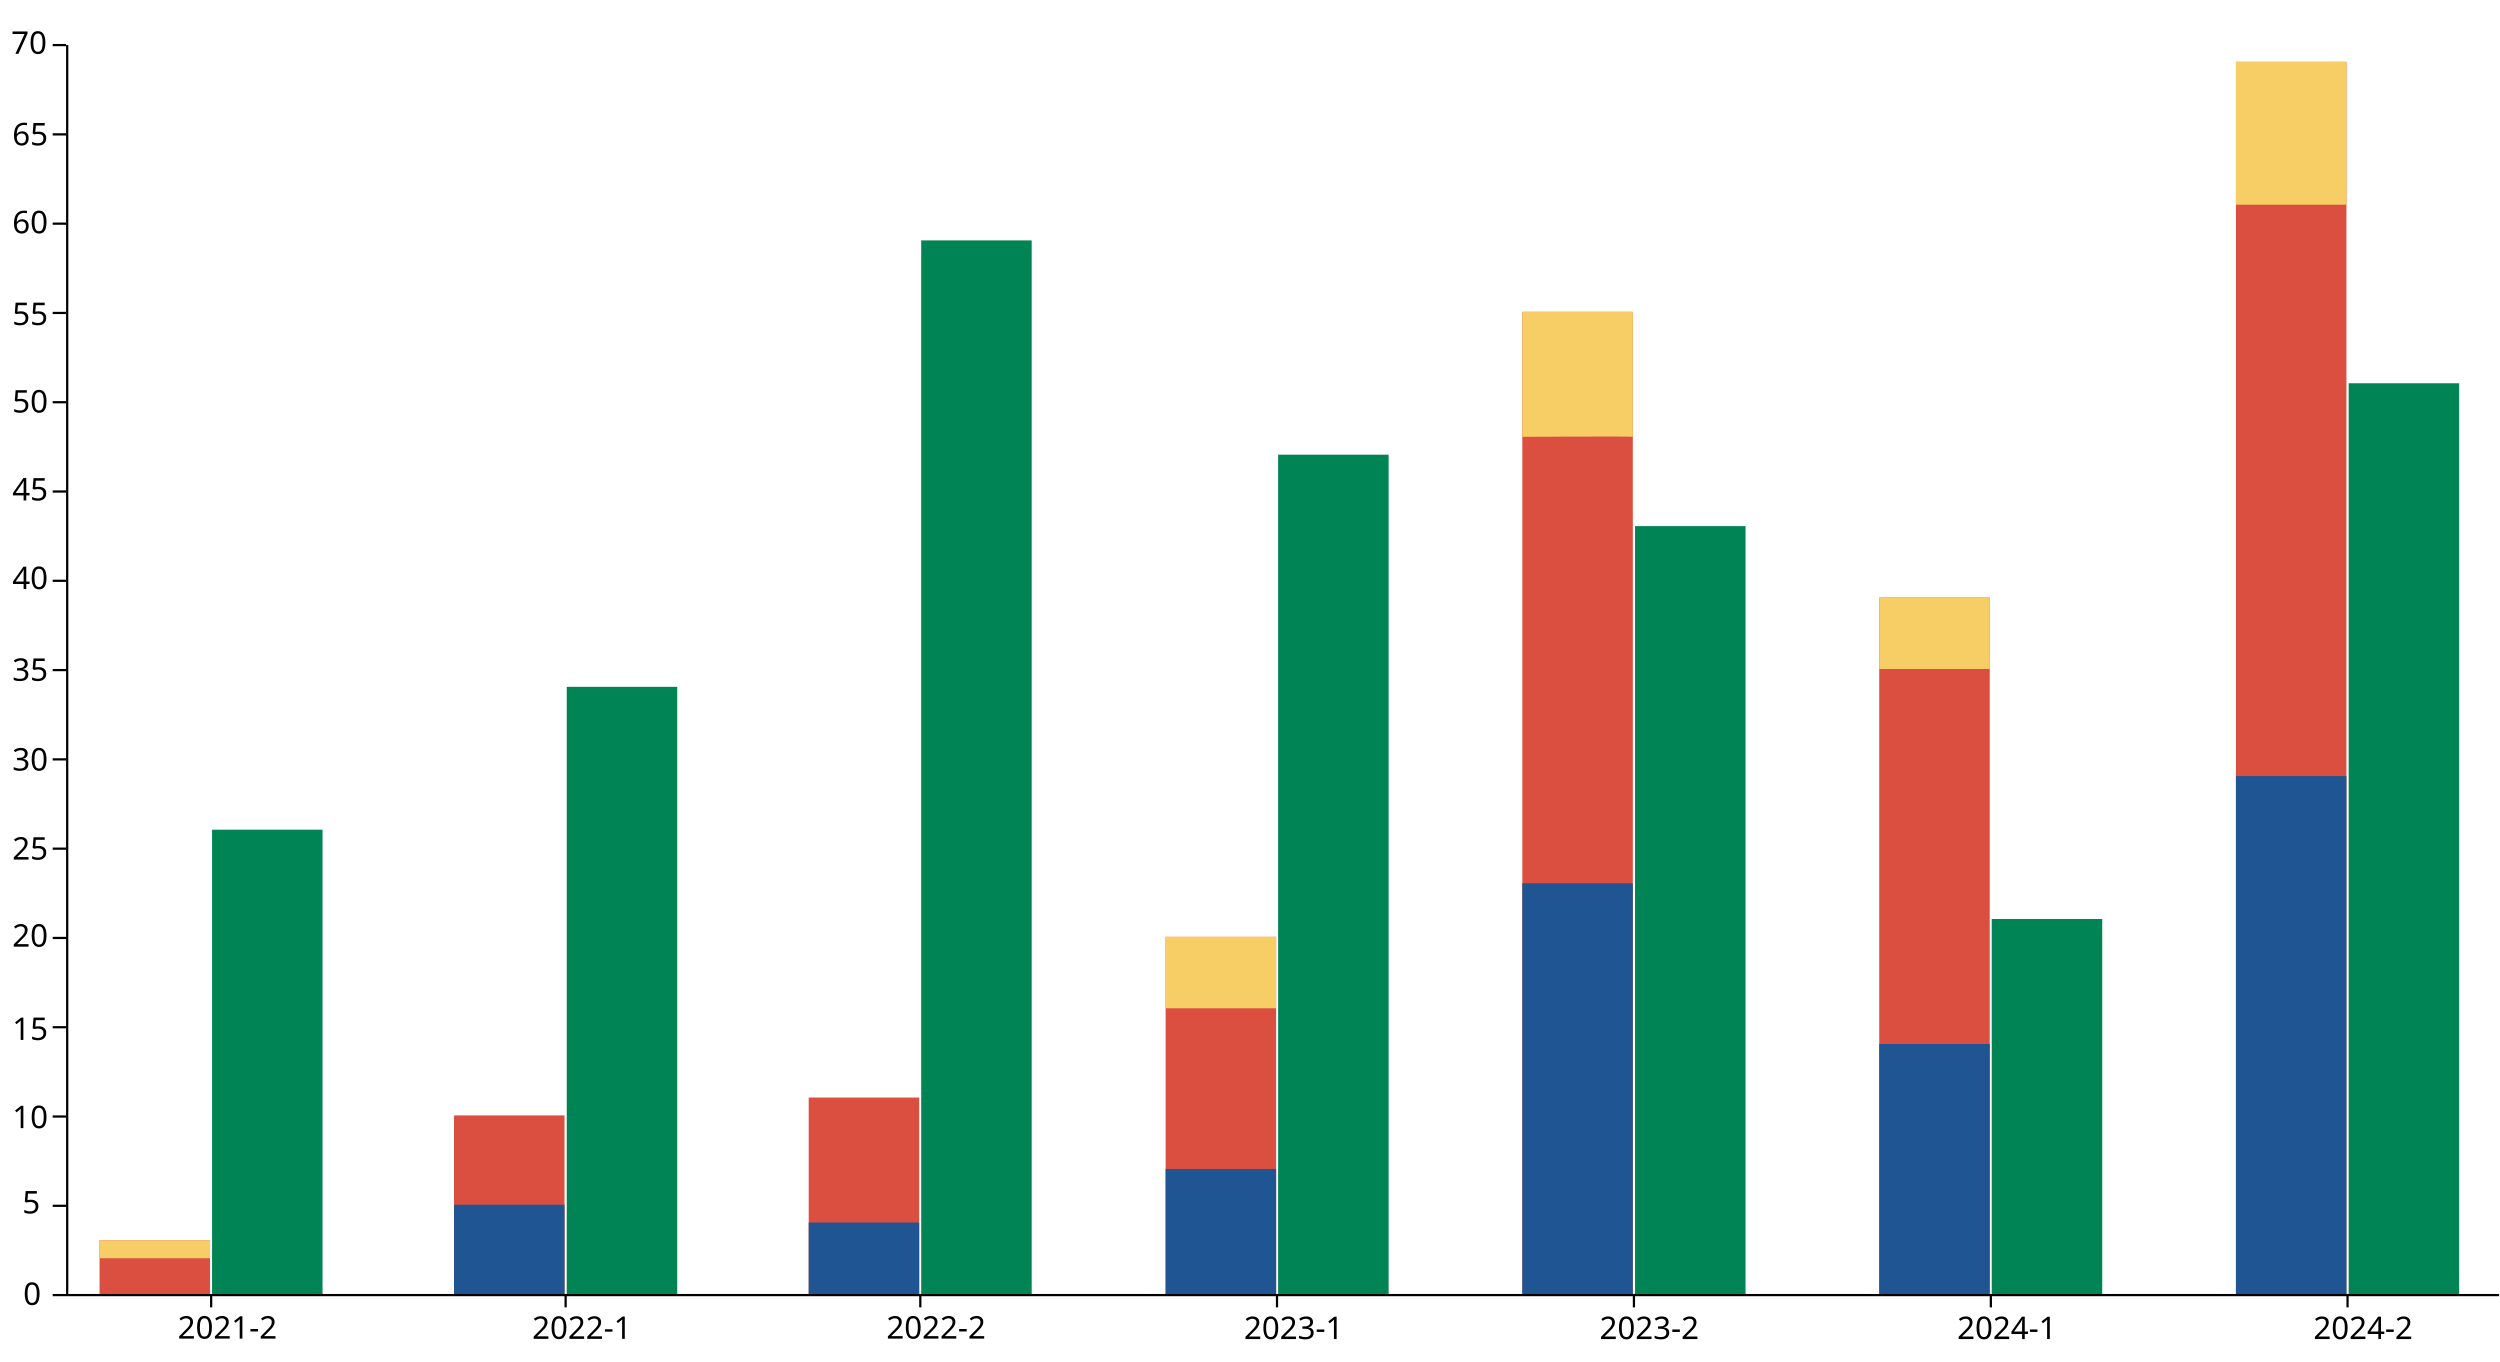
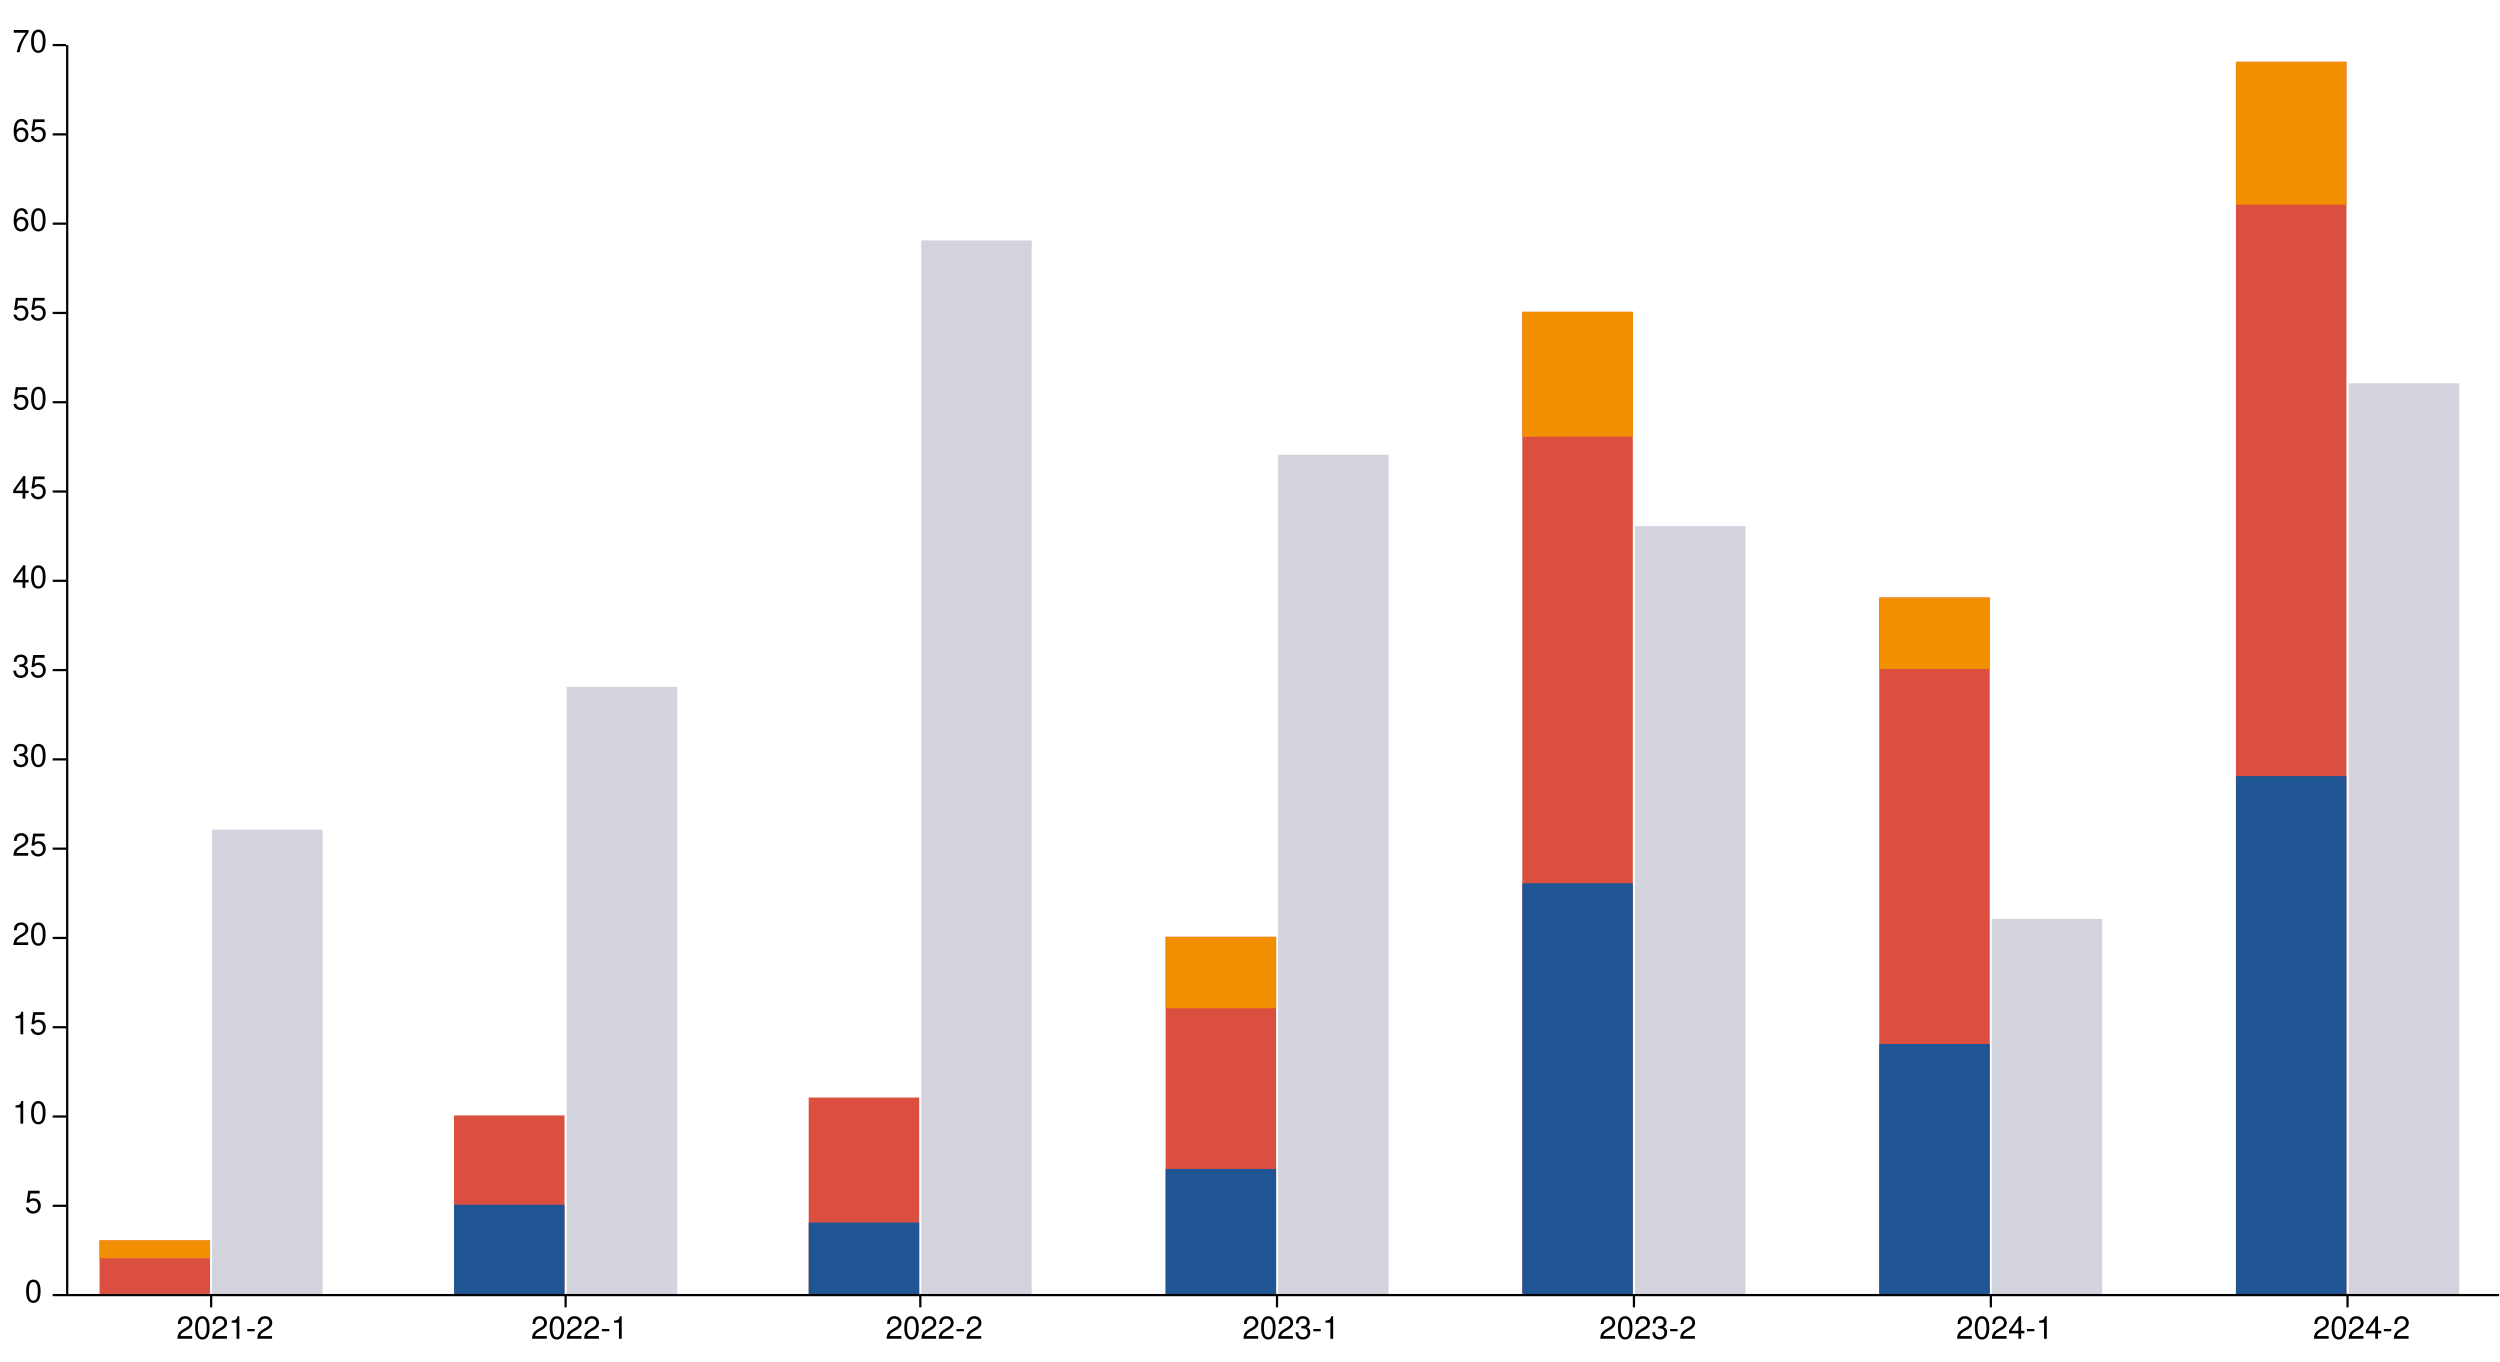
- <svg xmlns="http://www.w3.org/2000/svg" id="Capa_1" version="1.1" viewBox="0 0 1120 610">
-   <defs>
-     <style>
-       .st0 {
-         font-family: Timeless-Normal, Timeless;
-         font-size: 14px;
-         isolation: isolate;
-       }
+ <svg xmlns="http://www.w3.org/2000/svg" version="1.2" viewBox="0 0 1120 610" width="1120" height="610">
+   <style>
+         g#viz {
+             font-size: 14px;
+             fill: #000000;
+             font-family: Helvetica, Arial, sans-serif;
+         }

-       .st1 {
-         fill: #f7ce65;
-       }
+         g#reprueban {
+             fill: #d3d3de;
+         }

-       .st2 {
-         fill: #da4f40;
-       }
+         g#aprueban {
+             fill: #da4f40;
+         }

-       .st3 {
-         fill: #1f5592;
-       }
+         g#industriales {
+             fill: #1f5592;
+         }

-       .st4 {
-         fill: #008456;
-       }
+         g#sinmencion {
+             fill: #f18f01;
+         }

-       .st5 {
-         fill: none;
-         stroke: #000;
-       }
+         .rayita {
+             fill: none;
+             stroke: #000000;
+         }
    </style>
-   </defs>
-   <g id="reprueban">
-     <path class="st4" d="M95,371.7h49.5v208h-49.5v-208Z" />
-     <path class="st4" d="M253.9,307.7h49.5v272h-49.5v-272Z" />
-     <path class="st4" d="M412.7,107.7h49.5v472h-49.5V107.7Z" />
-     <path class="st4" d="M572.6,203.7h49.5v376h-49.5V203.7Z" />
-     <path class="st4" d="M732.5,235.7h49.5v344h-49.5V235.7Z" />
-     <path class="st4" d="M892.3,411.7h49.5v168h-49.5v-168Z" />
-     <path class="st4" d="M1052.2,171.7h49.5v408h-49.5V171.7Z" />
+   <g id="viz">
+     <g id="reprueban">
+       <path d="m95 371.7h49.5v208h-49.5z" />
+       <path d="m253.9 307.7h49.5v272h-49.5z" />
+       <path d="m412.7 107.7h49.5v472h-49.5z" />
+       <path d="m572.6 203.7h49.5v376h-49.5z" />
+       <path d="m732.5 235.7h49.5v344h-49.5z" />
+       <path d="m892.3 411.7h49.5v168h-49.5z" />
+       <path d="m1052.2 171.7h49.5v408h-49.5z" />
+     </g>
+     <g id="aprueban">
+       <path d="m44.6 555.7h49.5v24h-49.5z" />
+       <path d="m1001.7 27.7h49.5v552h-49.5c0 0 0-552 0-552z" />
+       <path d="m841.9 267.7h49.5v312h-49.5z" />
+       <path d="m522.2 419.7h49.5v160h-49.5z" />
+       <path d="m203.4 499.7h49.5v80h-49.5z" />
+       <path d="m362.3 491.7h49.5v88h-49.5z" />
+       <path d="m682 139.7h49.5v440h-49.5z" />
+     </g>
+     <g id="industriales">
+       <path d="m203.4 539.7h49.5v40h-49.5z" />
+       <path d="m362.3 547.7h49.5v32h-49.5z" />
+       <path d="m522.2 523.7h49.5v56h-49.5z" />
+       <path d="m682 395.7h49.5v184h-49.5z" />
+       <path d="m841.9 467.7h49.5v112h-49.5z" />
+       <path d="m1001.7 347.7h49.5v232h-49.5z" />
+     </g>
+     <g id="sinmencion">
+       <path d="m44.6 555.7h49.5v8h-49.5z" />
+       <path d="m522.2 419.7h49.5v32h-49.5z" />
+       <path d="m682 139.7h49.5v56c0-0.3-49.5 0-49.5 0z" />
+       <path d="m841.9 267.7h49.5v32h-49.5z" />
+       <path d="m1001.7 27.7h49.5v64h-49.5z" />
+     </g>
+     <g id="xAxis">
+       <g>
+         <path class="rayita" d="m94.6 579.7v6" />
+         <text style="transform: matrix(1, 0, 0, 1, 79.006, 599.776);">2021-2</text>
+       </g>
+       <g>
+         <path class="rayita" d="m253.4 579.7v6" />
+         <text style="transform: matrix(1, 0, 0, 1, 237.867, 599.776);">2022-1</text>
+       </g>
+       <g>
+         <path class="rayita" d="m412.3 579.7v6" />
+         <text style="transform: matrix(1, 0, 0, 1, 396.727, 599.776);">2022-2</text>
+       </g>
+       <g>
+         <path class="rayita" d="m572.1 579.7v6" />
+         <text style="transform: matrix(1, 0, 0, 1, 556.587, 599.776);">2023-1</text>
+       </g>
+       <g>
+         <path class="rayita" d="m732 579.7v6" />
+         <text style="transform: matrix(1, 0, 0, 1, 716.447, 599.776);">2023-2</text>
+       </g>
+       <g>
+         <path class="rayita" d="m891.9 579.7v6" />
+         <text style="transform: matrix(1, 0, 0, 1, 876.307, 599.776);">2024-1</text>
+       </g>
+       <g>
+         <path class="rayita" d="m1051.7 579.7v6" />
+         <text style="transform: matrix(1, 0, 0, 1, 1036.168, 599.776);">2024-2</text>
+       </g>
+     </g>
+     <g id="yAxis">
+       <path class="rayita" d="m30.1 580.2v-560" />
+       <g>
+         <path class="rayita" d="m1119.6 580.2h-1096" />
+         <text style="transform: matrix(1, 0, 0, 1, 11.094, 583.376);">0</text>
+       </g>
+       <g>
+         <path class="rayita" d="m29.6 540.2h-6" />
+         <text style="transform: matrix(1, 0, 0, 1, 11.094, 543.376);">5</text>
+       </g>
+       <g>
+         <path class="rayita" d="m29.6 500.2h-6" />
+         <text style="transform: matrix(1, 0, 0, 1, 5.533, 503.376);">10</text>
+       </g>
+       <g>
+         <path class="rayita" d="m29.6 460.2h-6" />
+         <text style="transform: matrix(1, 0, 0, 1, 5.533, 463.376);">15</text>
+       </g>
+       <g>
+         <path class="rayita" d="m29.6 420.2h-6" />
+         <text style="transform: matrix(1, 0, 0, 1, 5.533, 423.376);">20</text>
+       </g>
+       <g>
+         <path class="rayita" d="m29.6 380.2h-6" />
+         <text style="transform: matrix(1, 0, 0, 1, 5.533, 383.376);">25</text>
+       </g>
+       <g>
+         <path class="rayita" d="m29.6 340.2h-6" />
+         <text style="transform: matrix(1, 0, 0, 1, 5.533, 343.376);">30</text>
+       </g>
+       <g>
+         <path class="rayita" d="m29.6 300.2h-6" />
+         <text style="transform: matrix(1, 0, 0, 1, 5.533, 303.376);">35</text>
+       </g>
+       <g>
+         <path class="rayita" d="m29.6 260.2h-6" />
+         <text style="transform: matrix(1, 0, 0, 1, 5.533, 263.376);">40</text>
+       </g>
+       <g>
+         <path class="rayita" d="m29.6 220.2h-6" />
+         <text style="transform: matrix(1, 0, 0, 1, 5.533, 223.376);">45</text>
+       </g>
+       <g>
+         <path class="rayita" d="m29.6 180.2h-6" />
+         <text style="transform: matrix(1, 0, 0, 1, 5.533, 183.376);">50</text>
+       </g>
+       <g>
+         <path class="rayita" d="m29.6 140.2h-6" />
+         <text style="transform: matrix(1, 0, 0, 1, 5.533, 143.376);">55</text>
+       </g>
+       <g>
+         <path class="rayita" d="m29.6 100.2h-6" />
+         <text style="transform: matrix(1, 0, 0, 1, 5.533, 103.376);">60</text>
+       </g>
+       <g>
+         <path class="rayita" d="m29.6 60.2h-6" />
+         <text style="transform: matrix(1, 0, 0, 1, 5.533, 63.376);">65</text>
+       </g>
+       <g>
+         <path class="rayita" d="m29.6 20.2h-6" />
+         <text style="transform: matrix(1, 0, 0, 1, 5.533, 23.376);">70</text>
+       </g>
+     </g>
  </g>
-   <g id="aprueban">
-     <path class="st2" d="M44.6,555.7h49.5v24h-49.5v-24Z" />
-     <path class="st2" d="M1001.7,27.7h49.5v552h-49.5V27.7h0Z" />
-     <path class="st2" d="M841.9,267.7h49.5v312h-49.5v-312Z" />
-     <path class="st2" d="M522.2,419.7h49.5v160h-49.5v-160Z" />
-     <path class="st2" d="M203.4,499.7h49.5v80h-49.5v-80Z" />
-     <path class="st2" d="M362.3,491.7h49.5v88h-49.5v-88Z" />
-     <path class="st2" d="M682,139.7h49.5v440h-49.5V139.7Z" />
-   </g>
-   <g id="industriales">
-     <path class="st3" d="M203.4,539.7h49.5v40h-49.5v-40Z" />
-     <path class="st3" d="M362.3,547.7h49.5v32h-49.5v-32Z" />
-     <path class="st3" d="M522.2,523.7h49.5v56h-49.5v-56Z" />
-     <path class="st3" d="M682,395.7h49.5v184h-49.5v-184Z" />
-     <path class="st3" d="M841.9,467.7h49.5v112h-49.5v-112Z" />
-     <path class="st3" d="M1001.7,347.7h49.5v232h-49.5v-232Z" />
-   </g>
-   <g id="sinmencion">
-     <path class="st1" d="M44.6,555.7h49.5v8h-49.5v-8Z" />
-     <path class="st1" d="M522.2,419.7h49.5v32h-49.5v-32Z" />
-     <path class="st1" d="M682,139.7h49.5v56c0-.3-49.5,0-49.5,0v-56Z" />
-     <path class="st1" d="M841.9,267.7h49.5v32h-49.5v-32Z" />
-     <path class="st1" d="M1001.7,27.7h49.5v64h-49.5V27.7Z" />
-   </g>
-   <path class="st5" d="M94.6,579.7v6" />
-   <text class="st0" transform="translate(79.6 599.7)">
-     <tspan x="0" y="0">2021-2</tspan>
-   </text>
-   <path class="st5" d="M253.4,579.7v6" />
-   <text class="st0" transform="translate(238.4 599.8)">
-     <tspan x="0" y="0">2022-1</tspan>
-   </text>
-   <path class="st5" d="M412.3,579.7v6" />
-   <text class="st0" transform="translate(397.1 599.7)">
-     <tspan x="0" y="0">2022-2</tspan>
-   </text>
-   <path class="st5" d="M572.1,579.7v6" />
-   <text class="st0" transform="translate(557.3 599.9)">
-     <tspan x="0" y="0">2023-1</tspan>
-   </text>
-   <path class="st5" d="M732,579.7v6" />
-   <text class="st0" transform="translate(716.6 599.9)">
-     <tspan x="0" y="0">2023-2</tspan>
-   </text>
-   <path class="st5" d="M891.9,579.7v6" />
-   <text class="st0" transform="translate(876.8 599.9)">
-     <tspan x="0" y="0">2024-1</tspan>
-   </text>
-   <path class="st5" d="M1051.7,579.7v6" />
-   <text class="st0" transform="translate(1036.4 599.9)">
-     <tspan x="0" y="0">2024-2</tspan>
-   </text>
-   <path class="st5" d="M30.1,580.2V20.2" />
-   <path class="st5" d="M1119.6,580.2H23.6" />
-   <text class="st0" transform="translate(10.4 584.6)">
-     <tspan x="0" y="0">0</tspan>
-   </text>
-   <path class="st5" d="M29.6,540.2h-6" />
-   <text class="st0" transform="translate(10 543.6)">
-     <tspan x="0" y="0">5</tspan>
-   </text>
-   <path class="st5" d="M29.6,500.2h-6" />
-   <text class="st0" transform="translate(5.5 505.4)">
-     <tspan x="0" y="0">10</tspan>
-   </text>
-   <path class="st5" d="M29.6,460.2h-6" />
-   <text class="st0" transform="translate(5.5 465.9)">
-     <tspan x="0" y="0">15</tspan>
-   </text>
-   <path class="st5" d="M29.6,420.2h-6" />
-   <text class="st0" transform="translate(5.5 424.1)">
-     <tspan x="0" y="0">20</tspan>
-   </text>
-   <path class="st5" d="M29.6,380.2h-6" />
-   <text class="st0" transform="translate(5.5 385.1)">
-     <tspan x="0" y="0">25</tspan>
-   </text>
-   <path class="st5" d="M29.6,340.2h-6" />
-   <text class="st0" transform="translate(5.5 345.2)">
-     <tspan x="0" y="0">30</tspan>
-   </text>
-   <path class="st5" d="M29.6,300.2h-6" />
-   <text class="st0" transform="translate(5.5 305)">
-     <tspan x="0" y="0">35</tspan>
-   </text>
-   <path class="st5" d="M29.6,260.2h-6" />
-   <text class="st0" transform="translate(5.5 263.9)">
-     <tspan x="0" y="0">40</tspan>
-   </text>
-   <path class="st5" d="M29.6,220.2h-6" />
-   <text class="st0" transform="translate(5.5 224.2)">
-     <tspan x="0" y="0">45</tspan>
-   </text>
-   <path class="st5" d="M29.6,180.2h-6" />
-   <text class="st0" transform="translate(5.5 184.8)">
-     <tspan x="0" y="0">50</tspan>
-   </text>
-   <path class="st5" d="M29.6,140.2h-6" />
-   <text class="st0" transform="translate(5.5 145.6)">
-     <tspan x="0" y="0">55</tspan>
-   </text>
-   <path class="st5" d="M29.6,100.2h-6" />
-   <text class="st0" transform="translate(5.5 104.5)">
-     <tspan x="0" y="0">60</tspan>
-   </text>
-   <path class="st5" d="M29.6,60.2h-6" />
-   <text class="st0" transform="translate(5.5 65.1)">
-     <tspan x="0" y="0">65</tspan>
-   </text>
-   <path class="st5" d="M29.6,20.2h-6" />
-   <text class="st0" transform="translate(5 24.1)">
-     <tspan x="0" y="0">70</tspan>
-   </text>
</svg>
